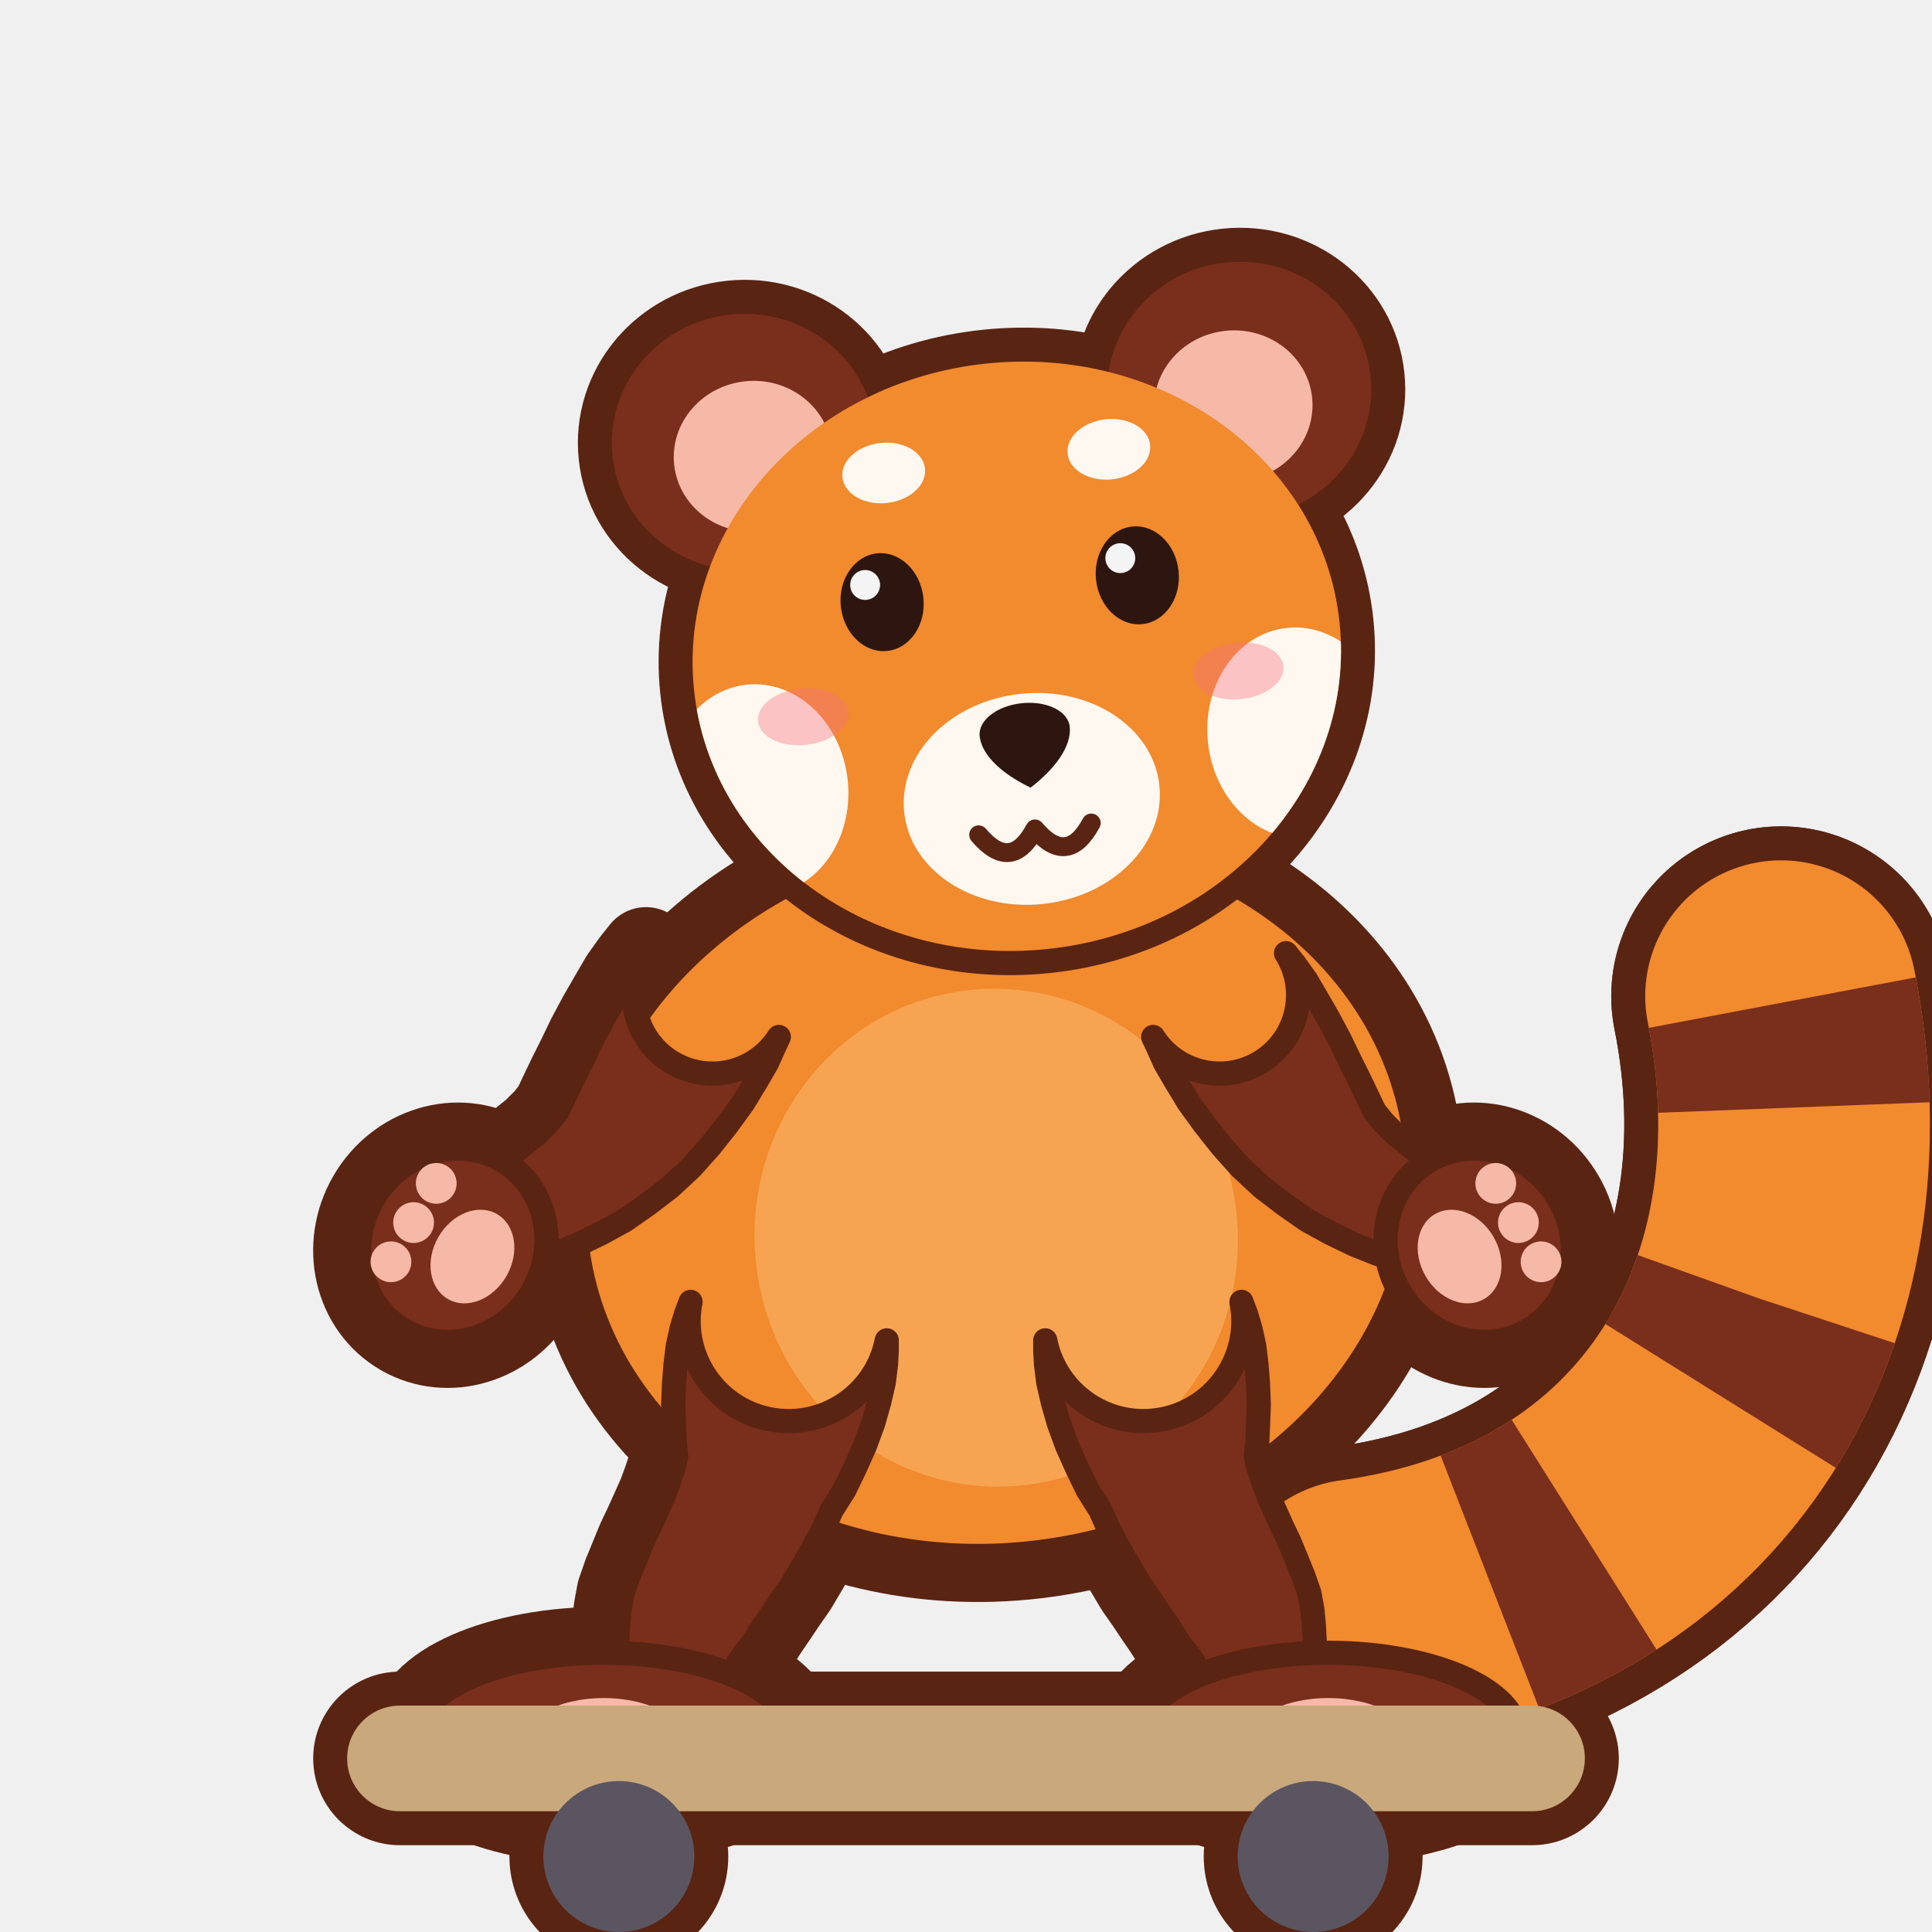
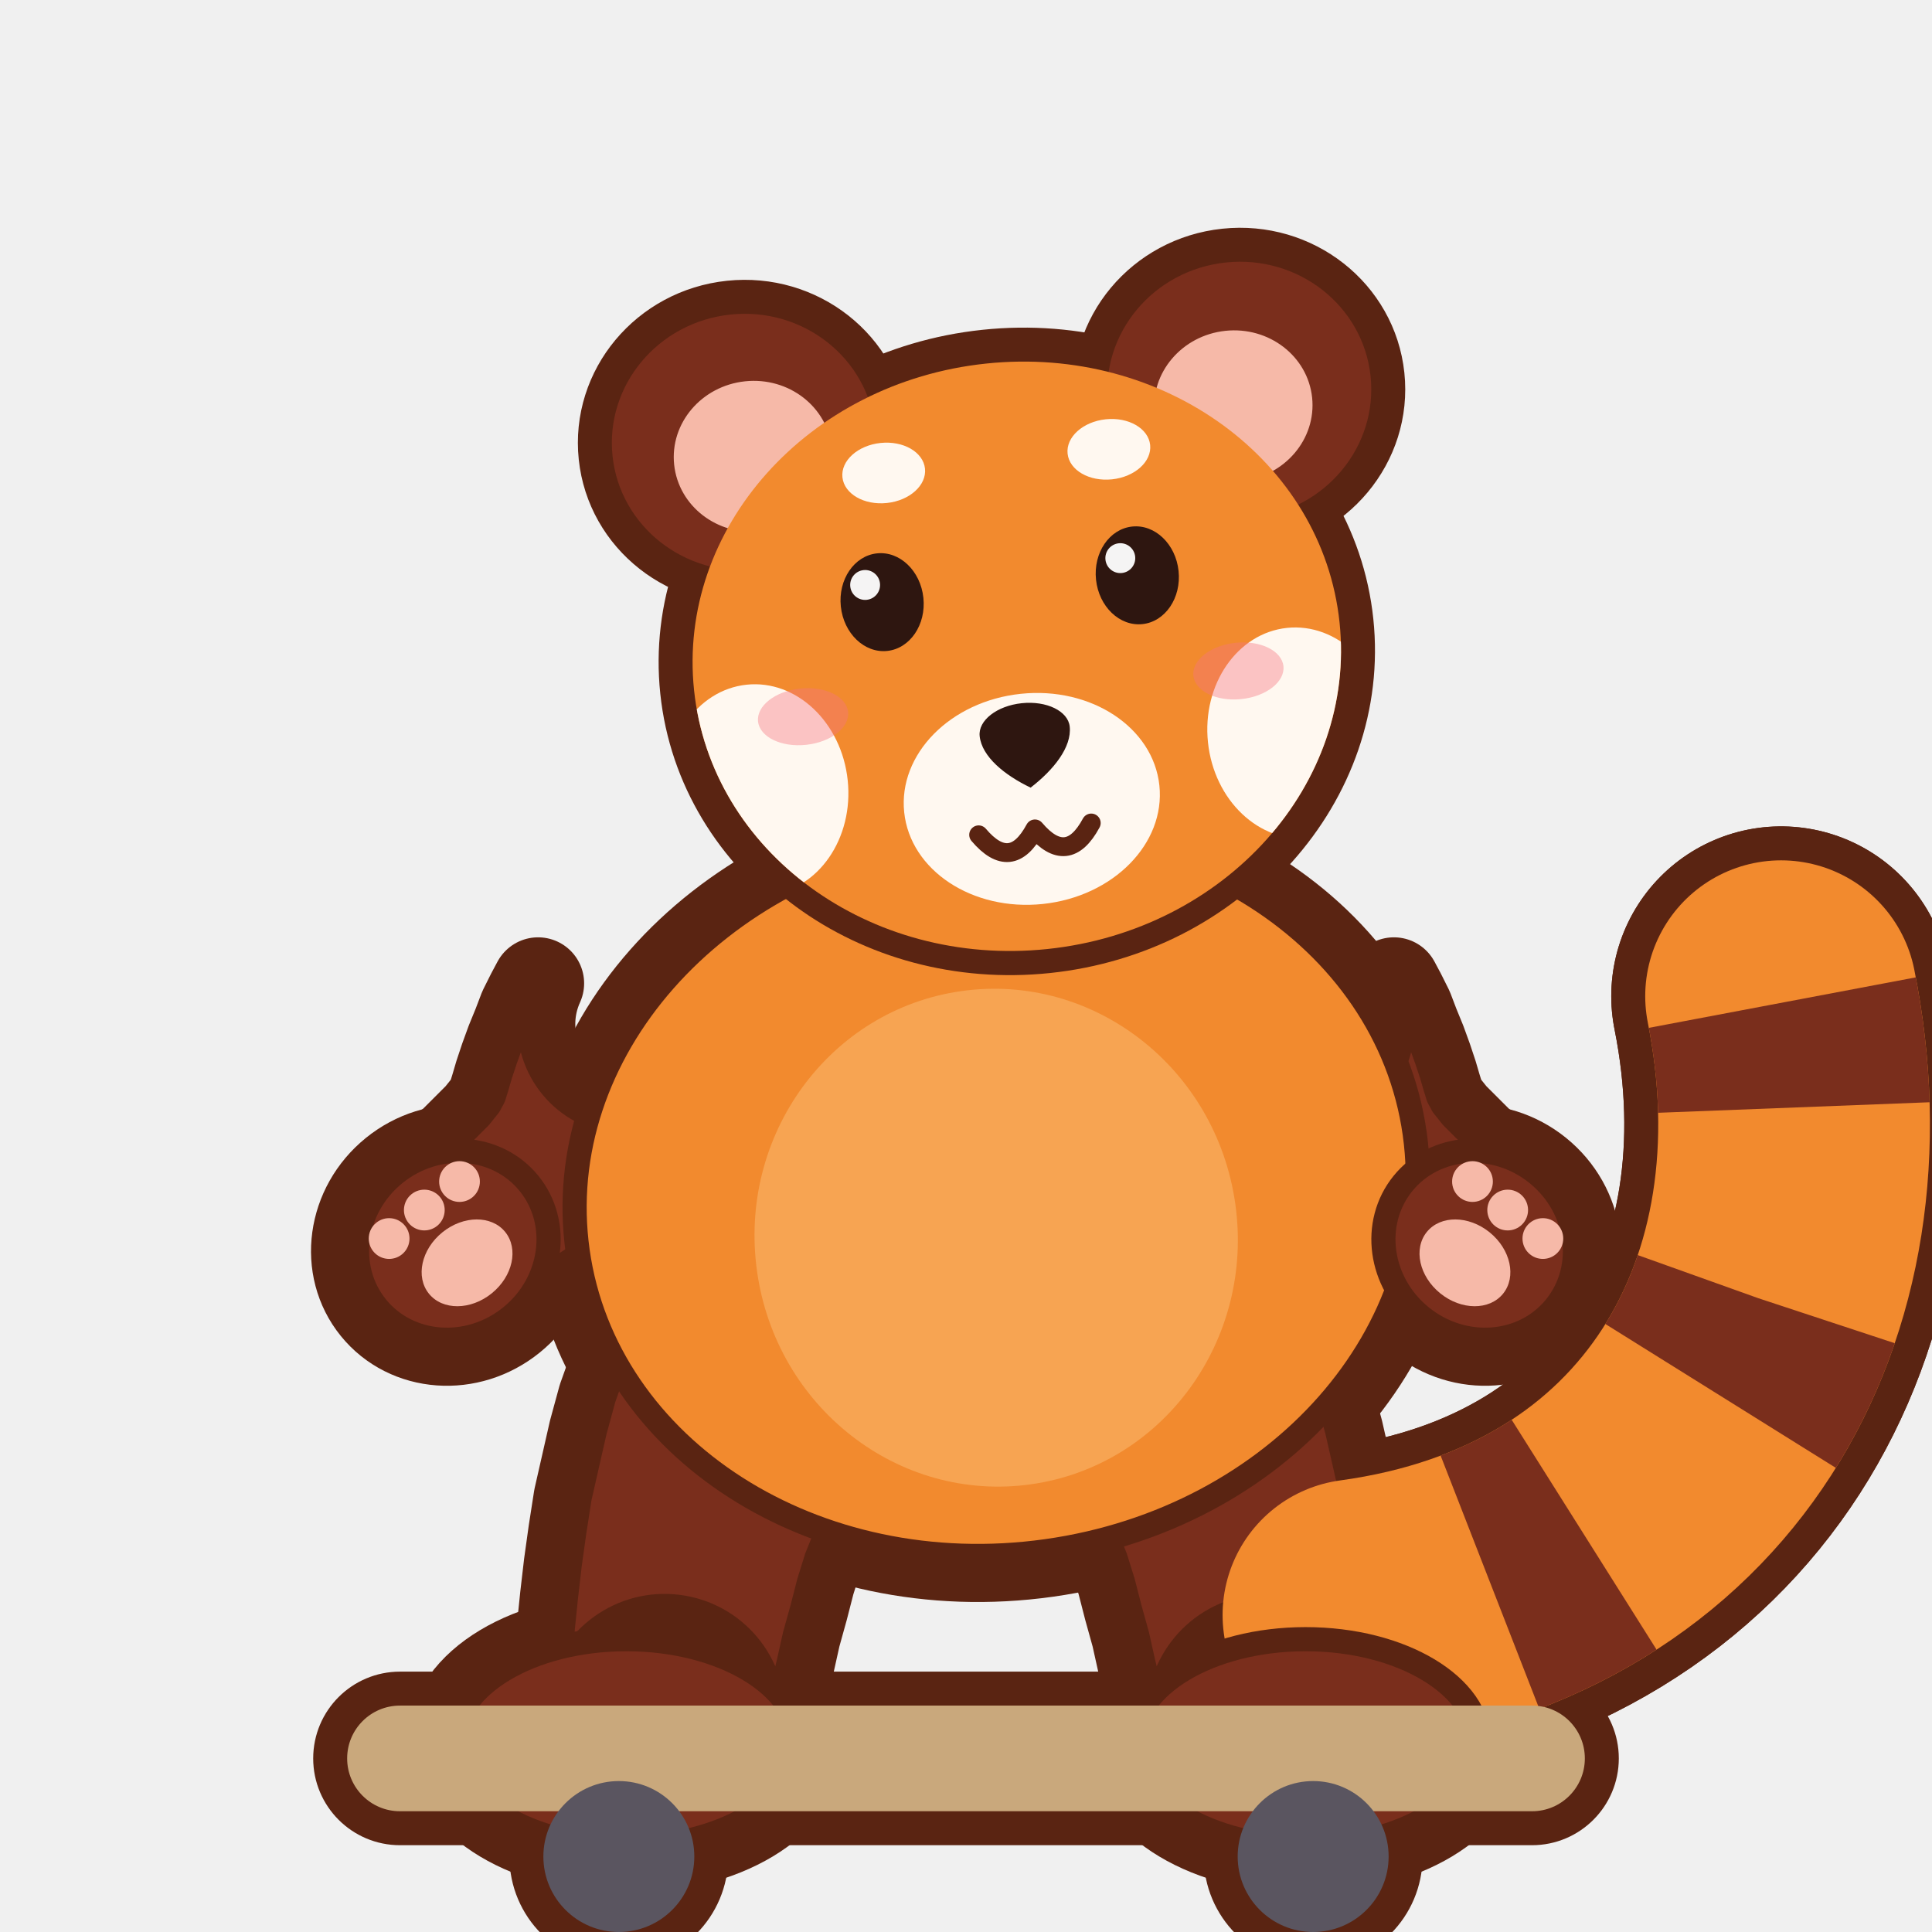
<svg xmlns="http://www.w3.org/2000/svg" viewBox="0 0 256 256" width="256" height="256" role="img" aria-labelledby="t-skateboarding_red_panda">
  <g class="outline">
+     <path d="M88.8 166.4L87.7 168.1L86.3 170.5L84.7 173.5L83.1 177.1L81.5 181.1L80.0 185.3L78.8 189.7L77.8 194.1L76.8 198.5L76.1 203.0L75.5 207.3L75.0 211.6L74.6 215.5L74.3 218.9L74.1 221.7L74.1 223.7A14.4 14.4 0 0 1 102.4 228.6L103.0 226.4L103.7 223.5L104.5 220.3L105.3 216.7L106.3 213.1L107.2 209.6L108.2 206.4L109.2 203.9L110.5 201.4L112.1 198.5L113.8 195.3L115.5 192.1L117.1 188.8L118.4 185.8L119.5 183.0L120.2 180.8A17.2 17.2 0 0 1 88.8 166.4Z" fill="#5A2412" stroke="#5A2412" stroke-width="12.2" stroke-linejoin="round" />
+     <path d="M135.8 180.8L136.5 183.0L137.6 185.8L138.9 188.8L140.5 192.1L142.2 195.3L143.9 198.5L145.5 201.4L146.8 203.9L147.8 206.4L148.8 209.6L149.7 213.1L150.7 216.7L151.5 220.3L152.3 223.5L153.0 226.4L153.6 228.6A14.4 14.4 0 0 1 181.9 223.7L181.9 221.7L181.7 218.9L181.4 215.5L181.0 211.6L180.5 207.3L179.9 203.0L179.2 198.5L178.2 194.1L177.2 189.7L176.0 185.3L174.5 181.1L172.9 177.1L171.3 173.5L169.7 170.5L168.3 168.1L167.2 166.4A17.2 17.2 0 0 1 135.8 180.8Z" fill="#5A2412" stroke="#5A2412" stroke-width="12.2" stroke-linejoin="round" />
    <path d="M180 214C224 208 244 172 236 132" stroke-linecap="round" fill="none" stroke="#5A2412" stroke-width="45.0" stroke-linejoin="round" />
    <path d="M180 214C224 208 244 172 236 132" fill="none" stroke="#5A2412" stroke-width="45.0" stroke-linejoin="round" stroke-linecap="round" />
+     <path d="M71.3 130.3L70.5 131.8L69.5 133.8L68.7 135.9L67.8 138.1L67.0 140.3L66.3 142.4L65.8 144.1L65.4 145.4L64.8 146.5L63.6 148.0L62.0 149.6L60.3 151.3L58.5 152.9L56.8 154.5L55.2 155.9L54.0 157.1A9.8 9.8 0 0 1 65.9 172.6L67.1 172.1L68.7 171.2L70.8 170.0L73.3 168.5L75.9 166.8L78.6 164.9L81.3 162.7L84.0 160.2L86.5 157.4L88.6 154.5L90.4 151.6L91.9 148.8L93.2 146.2L94.1 144.0L94.7 142.3L95.1 141.1A13.0 13.0 0 0 1 71.3 130.3Z" fill="#5A2412" stroke="#5A2412" stroke-width="12.2" stroke-linejoin="round" />
+     <path d="M160.9 141.1L161.3 142.3L161.9 144.0L162.8 146.2L164.1 148.8L165.6 151.6L167.4 154.5L169.5 157.4L172.0 160.2L174.7 162.7L177.4 164.9L180.1 166.8L182.7 168.5L185.2 170.0L187.3 171.2L188.9 172.1L190.1 172.6A9.8 9.8 0 0 1 202.0 157.1L200.8 155.9L199.2 154.5L197.5 152.9L195.7 151.3L194.0 149.6L192.4 148.0L191.2 146.5L190.6 145.4L190.2 144.1L189.7 142.4L189.0 140.3L188.2 138.1L187.3 135.9L186.5 133.8L185.5 131.8L184.7 130.3A13.0 13.0 0 0 1 160.9 141.1Z" fill="#5A2412" stroke="#5A2412" stroke-width="12.2" stroke-linejoin="round" />
    <ellipse cx="132" cy="158" rx="56" ry="48" transform="rotate(-8 132 158)" fill="#5A2412" stroke="#5A2412" stroke-width="12.2" stroke-linejoin="round" />
    <ellipse cx="132" cy="164" rx="32" ry="33" transform="rotate(-8 132 164)" fill="#5A2412" stroke="#5A2412" stroke-width="9" stroke-linejoin="round" />
-     <path d="M91.5 172.5L90.9 174.1L90.3 176.1L89.8 178.4L89.5 180.9L89.3 183.5L89.2 186.1L89.3 188.7L89.4 191.0L89.6 193.0L89.2 194.6L88.6 196.4L87.9 198.3L87.0 200.3L86.1 202.3L85.1 204.4L84.2 206.6L83.3 208.8L82.5 211.1L82.1 213.3L81.9 215.4L81.8 217.4L81.8 219.2L81.9 220.8L82.1 222.2L82.3 223.4L82.5 224.3L82.8 225.0A5.5 5.5 0 0 1 93.6 227.3L94.2 226.5L94.8 225.6L95.4 224.5L96.0 223.4L96.6 222.3L97.3 221.2L98.0 220.0L98.8 218.9L99.6 217.9L100.3 216.8L101.2 215.4L102.3 213.8L103.5 212.0L104.9 210.0L106.2 207.8L107.6 205.4L109.0 202.8L110.2 200.1L111.9 197.4L113.3 194.5L114.6 191.6L115.7 188.6L116.5 185.8L117.1 183.2L117.4 180.8L117.5 179.0L117.5 177.6A13.2 13.2 0 0 1 91.5 172.5Z" fill="#5A2412" stroke="#5A2412" stroke-width="12.2" stroke-linejoin="round" />
-     <ellipse cx="80" cy="230" rx="25" ry="11" fill="#5A2412" stroke="#5A2412" stroke-width="12.2" stroke-linejoin="round" />
-     <ellipse cx="80" cy="231" rx="11" ry="6" fill="#5A2412" stroke="#5A2412" stroke-width="9" stroke-linejoin="round" />
-     <path d="M138.5 177.6L138.5 179.0L138.6 180.8L138.9 183.2L139.5 185.8L140.3 188.6L141.4 191.6L142.7 194.5L144.1 197.4L145.8 200.1L147.0 202.8L148.4 205.4L149.8 207.8L151.1 210.0L152.5 212.0L153.7 213.8L154.8 215.4L155.7 216.8L156.4 217.9L157.2 218.9L158.0 220.0L158.7 221.2L159.4 222.3L160.0 223.4L160.6 224.5L161.2 225.6L161.8 226.5L162.4 227.3A5.5 5.5 0 0 1 173.2 225.0L173.5 224.3L173.7 223.4L173.9 222.2L174.1 220.8L174.2 219.2L174.2 217.4L174.1 215.4L173.9 213.3L173.5 211.1L172.7 208.8L171.8 206.6L170.9 204.4L169.9 202.3L169.0 200.3L168.1 198.3L167.4 196.4L166.8 194.6L166.4 193.0L166.6 191.0L166.7 188.7L166.8 186.1L166.7 183.5L166.5 180.9L166.2 178.4L165.7 176.1L165.1 174.1L164.5 172.5A13.2 13.2 0 0 1 138.5 177.6Z" fill="#5A2412" stroke="#5A2412" stroke-width="12.2" stroke-linejoin="round" />
-     <ellipse cx="176" cy="230" rx="25" ry="11" fill="#5A2412" stroke="#5A2412" stroke-width="12.2" stroke-linejoin="round" />
-     <ellipse cx="176" cy="231" rx="11" ry="6" fill="#5A2412" stroke="#5A2412" stroke-width="9" stroke-linejoin="round" />
+     <ellipse cx="83" cy="231" rx="23.0" ry="13.8" fill="#5A2412" stroke="#5A2412" stroke-width="12.2" stroke-linejoin="round" />
+     <circle cx="73" cy="229" r="2.8" fill="#5A2412" stroke="#5A2412" stroke-width="9" stroke-linejoin="round" />
+     <circle cx="83" cy="229" r="2.8" fill="#5A2412" stroke="#5A2412" stroke-width="9" stroke-linejoin="round" />
+     <circle cx="93" cy="229" r="2.8" fill="#5A2412" stroke="#5A2412" stroke-width="9" stroke-linejoin="round" />
+     <ellipse cx="173" cy="231" rx="23.0" ry="13.8" fill="#5A2412" stroke="#5A2412" stroke-width="12.2" stroke-linejoin="round" />
+     <circle cx="163" cy="229" r="2.8" fill="#5A2412" stroke="#5A2412" stroke-width="9" stroke-linejoin="round" />
+     <circle cx="173" cy="229" r="2.8" fill="#5A2412" stroke="#5A2412" stroke-width="9" stroke-linejoin="round" />
+     <circle cx="183" cy="229" r="2.8" fill="#5A2412" stroke="#5A2412" stroke-width="9" stroke-linejoin="round" />
    <rect x="46" y="226" width="164" height="14" rx="7" fill="#5A2412" stroke="#5A2412" stroke-width="9" stroke-linejoin="round" />
    <circle cx="82" cy="246" r="10" fill="#5A2412" stroke="#5A2412" stroke-width="9" stroke-linejoin="round" />
    <circle cx="174" cy="246" r="10" fill="#5A2412" stroke="#5A2412" stroke-width="9" stroke-linejoin="round" />
    <g transform="translate(134,80) rotate(-6) scale(0.5) translate(-128,-126)">
      <ellipse cx="62" cy="76" rx="35" ry="34" fill="#5A2412" stroke="#5A2412" stroke-width="18" stroke-linejoin="round" />
      <ellipse cx="64" cy="80" rx="21" ry="20" fill="#5A2412" stroke="#5A2412" stroke-width="18" stroke-linejoin="round" />
      <ellipse cx="194" cy="76" rx="35" ry="34" fill="#5A2412" stroke="#5A2412" stroke-width="18" stroke-linejoin="round" />
      <ellipse cx="192" cy="80" rx="21" ry="20" fill="#5A2412" stroke="#5A2412" stroke-width="18" stroke-linejoin="round" />
      <ellipse cx="128" cy="140" rx="86" ry="78" fill="#5A2412" stroke="#5A2412" stroke-width="18" stroke-linejoin="round" />
      <ellipse cx="94" cy="122" rx="11" ry="13" fill="#5A2412" stroke="#5A2412" stroke-width="18" stroke-linejoin="round" />
      <ellipse cx="162" cy="122" rx="11" ry="13" fill="#5A2412" stroke="#5A2412" stroke-width="18" stroke-linejoin="round" />
      <path d="M116 160a12 7.5 0 0 1 24 0c0 5.5-5.5 11-12 15-6.5-4-12-9.5-12-15z" fill="#5A2412" stroke="#5A2412" stroke-width="18" stroke-linejoin="round" />
    </g>
-     <path d="M85.6 126.3L84.4 127.8L82.9 129.9L81.5 132.3L80.0 134.9L78.5 137.7L77.2 140.4L75.9 143.0L74.8 145.3L73.9 147.2L72.7 148.7L71.1 150.3L69.1 151.9L67.0 153.6L64.8 155.1L62.6 156.6L60.6 157.9L58.8 159.2L57.5 160.3A5.2 5.2 0 0 1 62.3 169.5L63.8 169.2L65.7 168.7L68.0 168.0L70.7 167.1L73.6 166.1L76.6 164.9L79.7 163.4L82.8 161.7L85.8 159.6L88.8 157.3L91.6 154.7L94.1 151.9L96.4 149.0L98.5 146.1L100.2 143.3L101.6 140.9L102.5 138.9L103.2 137.4A10.3 10.3 0 0 1 85.6 126.3Z" fill="#5A2412" stroke="#5A2412" stroke-width="12.2" stroke-linejoin="round" />
-     <g transform="rotate(-60 60 165)">
+     <g transform="rotate(-39 60 165)">
      <ellipse cx="60" cy="165" rx="13" ry="12.2" fill="#5A2412" stroke="#5A2412" stroke-width="12.2" stroke-linejoin="round" />
      <ellipse cx="60" cy="168" rx="6.5" ry="5.2" fill="#5A2412" stroke="#5A2412" stroke-width="9" stroke-linejoin="round" />
      <circle cx="54" cy="159" r="2.7" fill="#5A2412" stroke="#5A2412" stroke-width="9" stroke-linejoin="round" />
      <circle cx="60" cy="159" r="2.7" fill="#5A2412" stroke="#5A2412" stroke-width="9" stroke-linejoin="round" />
      <circle cx="66" cy="159" r="2.7" fill="#5A2412" stroke="#5A2412" stroke-width="9" stroke-linejoin="round" />
    </g>
-     <path d="M152.8 137.4L153.5 138.9L154.4 140.9L155.8 143.3L157.5 146.1L159.6 149.0L161.9 151.9L164.4 154.7L167.2 157.3L170.2 159.6L173.2 161.7L176.3 163.4L179.4 164.9L182.4 166.1L185.3 167.1L188.0 168.0L190.3 168.7L192.2 169.2L193.7 169.5A5.2 5.2 0 0 1 198.5 160.3L197.2 159.2L195.4 157.9L193.4 156.6L191.2 155.1L189.0 153.6L186.9 151.9L184.9 150.3L183.3 148.7L182.1 147.2L181.2 145.3L180.1 143.0L178.8 140.4L177.5 137.7L176.0 134.9L174.5 132.3L173.1 129.9L171.6 127.8L170.4 126.3A10.3 10.3 0 0 1 152.8 137.4Z" fill="#5A2412" stroke="#5A2412" stroke-width="12.2" stroke-linejoin="round" />
-     <g transform="rotate(60 196 165)">
+     <g transform="rotate(39 196 165)">
      <ellipse cx="196" cy="165" rx="13" ry="12.2" fill="#5A2412" stroke="#5A2412" stroke-width="12.2" stroke-linejoin="round" />
      <ellipse cx="196" cy="168" rx="6.5" ry="5.2" fill="#5A2412" stroke="#5A2412" stroke-width="9" stroke-linejoin="round" />
      <circle cx="190" cy="159" r="2.7" fill="#5A2412" stroke="#5A2412" stroke-width="9" stroke-linejoin="round" />
      <circle cx="196" cy="159" r="2.7" fill="#5A2412" stroke="#5A2412" stroke-width="9" stroke-linejoin="round" />
      <circle cx="202" cy="159" r="2.7" fill="#5A2412" stroke="#5A2412" stroke-width="9" stroke-linejoin="round" />
    </g>
  </g>
+   <path d="M88.8 166.4L87.7 168.1L86.3 170.5L84.7 173.5L83.1 177.1L81.5 181.1L80.0 185.3L78.8 189.7L77.8 194.1L76.8 198.5L76.1 203.0L75.5 207.3L75.0 211.6L74.6 215.5L74.3 218.9L74.1 221.7L74.1 223.7A14.4 14.4 0 0 1 102.4 228.6L103.0 226.4L103.7 223.5L104.5 220.3L105.3 216.7L106.3 213.1L107.2 209.6L108.2 206.4L109.2 203.9L110.5 201.4L112.1 198.5L113.8 195.3L115.5 192.1L117.1 188.8L118.4 185.8L119.5 183.0L120.2 180.8A17.2 17.2 0 0 1 88.8 166.4Z" fill="#7A2E1C" stroke="#5A2412" stroke-width="3.2" stroke-linejoin="round" />
+   <path d="M135.8 180.8L136.5 183.0L137.6 185.8L138.9 188.8L140.5 192.1L142.2 195.3L143.9 198.5L145.5 201.4L146.8 203.9L147.8 206.4L148.8 209.6L149.7 213.1L150.7 216.7L151.5 220.3L152.3 223.5L153.0 226.4L153.6 228.6A14.4 14.4 0 0 1 181.9 223.7L181.9 221.7L181.7 218.9L181.4 215.5L181.0 211.6L180.5 207.3L179.9 203.0L179.2 198.5L178.2 194.1L177.2 189.7L176.0 185.3L174.5 181.1L172.9 177.1L171.3 173.5L169.7 170.5L168.3 168.1L167.2 166.4A17.2 17.2 0 0 1 135.8 180.8Z" fill="#7A2E1C" stroke="#5A2412" stroke-width="3.2" stroke-linejoin="round" />
  <path d="M180 214C224 208 244 172 236 132" fill="none" stroke="#F28A2E" stroke-width="36" stroke-linecap="round" />
  <path d="M180 214C224 208 244 172 236 132" fill="none" stroke="#7A2E1C" stroke-width="36" stroke-dasharray="14 26" stroke-dashoffset="22" />
+   <path d="M71.3 130.3L70.5 131.8L69.5 133.8L68.7 135.9L67.8 138.1L67.0 140.3L66.3 142.4L65.8 144.1L65.4 145.4L64.8 146.5L63.6 148.0L62.0 149.6L60.3 151.3L58.5 152.9L56.8 154.5L55.2 155.9L54.0 157.1A9.8 9.8 0 0 1 65.9 172.6L67.1 172.1L68.7 171.2L70.8 170.0L73.3 168.5L75.9 166.8L78.6 164.9L81.3 162.7L84.0 160.2L86.5 157.4L88.6 154.5L90.4 151.6L91.9 148.8L93.2 146.2L94.1 144.0L94.7 142.3L95.1 141.1A13.0 13.0 0 0 1 71.3 130.3Z" fill="#7A2E1C" stroke="#5A2412" stroke-width="3.2" stroke-linejoin="round" />
+   <path d="M160.9 141.1L161.3 142.3L161.9 144.0L162.8 146.2L164.1 148.8L165.6 151.6L167.4 154.5L169.5 157.4L172.0 160.2L174.7 162.7L177.4 164.9L180.1 166.8L182.7 168.5L185.2 170.0L187.3 171.2L188.9 172.1L190.1 172.6A9.8 9.8 0 0 1 202.0 157.1L200.8 155.9L199.2 154.5L197.5 152.9L195.7 151.3L194.0 149.6L192.4 148.0L191.2 146.5L190.6 145.4L190.2 144.1L189.7 142.4L189.0 140.3L188.2 138.1L187.3 135.9L186.5 133.8L185.5 131.8L184.7 130.3A13.0 13.0 0 0 1 160.9 141.1Z" fill="#7A2E1C" stroke="#5A2412" stroke-width="3.2" stroke-linejoin="round" />
  <ellipse cx="132" cy="158" rx="56" ry="48" transform="rotate(-8 132 158)" fill="#F28A2E" stroke="#5A2412" stroke-width="3.2" />
  <ellipse cx="132" cy="164" rx="32" ry="33" fill="#F7A452" transform="rotate(-8 132 164)" />
-   <path d="M91.5 172.5L90.9 174.1L90.3 176.1L89.8 178.4L89.5 180.9L89.3 183.5L89.2 186.1L89.3 188.7L89.4 191.0L89.6 193.0L89.2 194.6L88.6 196.4L87.9 198.3L87.0 200.3L86.1 202.3L85.1 204.4L84.2 206.6L83.3 208.8L82.5 211.1L82.1 213.3L81.9 215.4L81.8 217.4L81.8 219.2L81.9 220.8L82.1 222.2L82.3 223.4L82.5 224.3L82.8 225.0A5.5 5.5 0 0 1 93.6 227.3L94.2 226.5L94.8 225.6L95.4 224.5L96.0 223.4L96.6 222.3L97.3 221.2L98.0 220.0L98.8 218.9L99.6 217.9L100.3 216.8L101.2 215.4L102.3 213.8L103.5 212.0L104.9 210.0L106.2 207.8L107.6 205.4L109.0 202.8L110.2 200.1L111.9 197.4L113.3 194.5L114.6 191.6L115.7 188.6L116.5 185.8L117.1 183.2L117.4 180.8L117.5 179.0L117.5 177.6A13.2 13.2 0 0 1 91.5 172.5Z" fill="#7A2E1C" stroke="#5A2412" stroke-width="3.2" stroke-linejoin="round" />
-   <ellipse cx="80" cy="230" rx="25" ry="11" fill="#7A2E1C" stroke="#5A2412" stroke-width="3.2" />
-   <ellipse cx="80" cy="231" rx="11" ry="6" fill="#F6B9A8" />
-   <path d="M138.5 177.6L138.5 179.0L138.6 180.8L138.9 183.2L139.5 185.8L140.3 188.6L141.4 191.6L142.7 194.5L144.1 197.4L145.8 200.1L147.0 202.8L148.4 205.4L149.8 207.8L151.1 210.0L152.5 212.0L153.7 213.8L154.8 215.4L155.7 216.8L156.4 217.9L157.2 218.9L158.0 220.0L158.7 221.2L159.4 222.3L160.0 223.4L160.6 224.5L161.2 225.6L161.8 226.5L162.4 227.3A5.5 5.5 0 0 1 173.2 225.0L173.5 224.3L173.7 223.4L173.9 222.2L174.1 220.8L174.2 219.2L174.2 217.4L174.1 215.4L173.9 213.3L173.5 211.1L172.7 208.8L171.8 206.6L170.9 204.4L169.9 202.3L169.0 200.3L168.1 198.3L167.4 196.4L166.8 194.6L166.4 193.0L166.6 191.0L166.7 188.7L166.8 186.1L166.7 183.5L166.5 180.9L166.2 178.4L165.7 176.1L165.1 174.1L164.5 172.5A13.2 13.2 0 0 1 138.5 177.6Z" fill="#7A2E1C" stroke="#5A2412" stroke-width="3.2" stroke-linejoin="round" />
-   <ellipse cx="176" cy="230" rx="25" ry="11" fill="#7A2E1C" stroke="#5A2412" stroke-width="3.2" />
-   <ellipse cx="176" cy="231" rx="11" ry="6" fill="#F6B9A8" />
+   <ellipse cx="83" cy="231" rx="23.0" ry="13.8" fill="#7A2E1C" stroke="#5A2412" stroke-width="3.2" />
+   <circle cx="73" cy="229" r="2.8" fill="#F6B9A8" />
+   <circle cx="83" cy="229" r="2.8" fill="#F6B9A8" />
+   <circle cx="93" cy="229" r="2.8" fill="#F6B9A8" />
+   <ellipse cx="173" cy="231" rx="23.0" ry="13.8" fill="#7A2E1C" stroke="#5A2412" stroke-width="3.2" />
+   <circle cx="163" cy="229" r="2.8" fill="#F6B9A8" />
+   <circle cx="173" cy="229" r="2.8" fill="#F6B9A8" />
+   <circle cx="183" cy="229" r="2.8" fill="#F6B9A8" />
  <rect x="46" y="226" width="164" height="14" rx="7" fill="#C9A87C" />
  <circle cx="82" cy="246" r="10" fill="#5A5560" />
  <circle cx="174" cy="246" r="10" fill="#5A5560" />
  <g transform="translate(134,80) rotate(-6) scale(0.5) translate(-128,-126)">
    <g class="outline">
      <ellipse cx="62" cy="76" rx="35" ry="34" fill="#5A2412" stroke="#5A2412" stroke-width="12.8" stroke-linejoin="round" />
      <ellipse cx="64" cy="80" rx="21" ry="20" fill="#5A2412" stroke="#5A2412" stroke-width="12.8" stroke-linejoin="round" />
      <ellipse cx="194" cy="76" rx="35" ry="34" fill="#5A2412" stroke="#5A2412" stroke-width="12.8" stroke-linejoin="round" />
      <ellipse cx="192" cy="80" rx="21" ry="20" fill="#5A2412" stroke="#5A2412" stroke-width="12.8" stroke-linejoin="round" />
      <ellipse cx="128" cy="140" rx="86" ry="78" fill="#5A2412" stroke="#5A2412" stroke-width="12.8" stroke-linejoin="round" />
      <ellipse cx="94" cy="122" rx="11" ry="13" fill="#5A2412" stroke="#5A2412" stroke-width="12.8" stroke-linejoin="round" />
      <ellipse cx="162" cy="122" rx="11" ry="13" fill="#5A2412" stroke="#5A2412" stroke-width="12.8" stroke-linejoin="round" />
      <path d="M116 160a12 7.5 0 0 1 24 0c0 5.5-5.5 11-12 15-6.5-4-12-9.5-12-15z" fill="#5A2412" stroke="#5A2412" stroke-width="12.8" stroke-linejoin="round" />
      <path d="M113 186q7.5 11 15 0 q7.5 11 15 0" stroke-linecap="round" fill="none" stroke="#5A2412" stroke-width="17.8" stroke-linejoin="round" />
    </g>
    <ellipse cx="62" cy="76" rx="35" ry="34" fill="#7A2E1C" />
    <ellipse cx="64" cy="80" rx="21" ry="20" fill="#F6B9A8" />
    <ellipse cx="194" cy="76" rx="35" ry="34" fill="#7A2E1C" />
    <ellipse cx="192" cy="80" rx="21" ry="20" fill="#F6B9A8" />
    <ellipse cx="128" cy="140" rx="86" ry="78" fill="#F28A2E" />
    <defs>
      <clipPath id="clip-red_panda">
        <ellipse cx="128" cy="140" rx="86" ry="78" />
      </clipPath>
    </defs>
    <g clip-path="url(#clip-red_panda)">
      <ellipse cx="98" cy="88" rx="11" ry="8" fill="#FFF8F0" />
      <ellipse cx="158" cy="88" rx="11" ry="8" fill="#FFF8F0" />
      <ellipse cx="56" cy="168" rx="24" ry="28" fill="#FFF8F0" />
      <ellipse cx="200" cy="168" rx="24" ry="28" fill="#FFF8F0" />
      <ellipse cx="128" cy="178" rx="34" ry="28" fill="#FFF8F0" />
    </g>
    <ellipse cx="94" cy="122" rx="11" ry="13" fill="#2E1610" />
    <circle cx="90" cy="117" r="3.96" fill="#FFFFFF" opacity="0.95" />
    <ellipse cx="162" cy="122" rx="11" ry="13" fill="#2E1610" />
    <circle cx="158" cy="117" r="3.96" fill="#FFFFFF" opacity="0.95" />
    <ellipse cx="70" cy="150" rx="12" ry="7.5" fill="#F4737F" opacity="0.4" />
    <ellipse cx="186" cy="150" rx="12" ry="7.5" fill="#F4737F" opacity="0.4" />
    <path d="M116 160a12 7.5 0 0 1 24 0c0 5.5-5.5 11-12 15-6.5-4-12-9.5-12-15z" fill="#2E1610" />
    <path d="M113 186q7.5 11 15 0 q7.5 11 15 0" fill="none" stroke="#5A2412" stroke-width="5" stroke-linecap="round" stroke-linejoin="round" />
  </g>
-   <path d="M85.6 126.3L84.4 127.8L82.9 129.9L81.5 132.3L80.0 134.9L78.5 137.7L77.2 140.4L75.9 143.0L74.8 145.3L73.9 147.2L72.7 148.7L71.1 150.3L69.1 151.9L67.0 153.6L64.8 155.1L62.6 156.6L60.6 157.9L58.8 159.2L57.5 160.3A5.2 5.2 0 0 1 62.3 169.5L63.8 169.2L65.7 168.7L68.0 168.0L70.7 167.1L73.6 166.1L76.6 164.9L79.7 163.4L82.8 161.7L85.8 159.6L88.8 157.3L91.6 154.7L94.1 151.9L96.4 149.0L98.5 146.1L100.2 143.3L101.6 140.9L102.5 138.9L103.2 137.4A10.3 10.3 0 0 1 85.6 126.3Z" fill="#7A2E1C" stroke="#5A2412" stroke-width="3.2" stroke-linejoin="round" />
-   <g transform="rotate(-60 60 165)">
+   <g transform="rotate(-39 60 165)">
    <ellipse cx="60" cy="165" rx="13" ry="12.2" fill="#7A2E1C" stroke="#5A2412" stroke-width="3.2" />
    <ellipse cx="60" cy="168" rx="6.5" ry="5.2" fill="#F6B9A8" />
    <circle cx="54" cy="159" r="2.7" fill="#F6B9A8" />
    <circle cx="60" cy="159" r="2.7" fill="#F6B9A8" />
    <circle cx="66" cy="159" r="2.7" fill="#F6B9A8" />
  </g>
-   <path d="M152.8 137.4L153.5 138.9L154.4 140.9L155.8 143.3L157.5 146.1L159.6 149.0L161.9 151.9L164.4 154.7L167.2 157.3L170.2 159.6L173.2 161.7L176.3 163.4L179.4 164.9L182.4 166.1L185.3 167.1L188.0 168.0L190.3 168.7L192.2 169.2L193.7 169.5A5.2 5.2 0 0 1 198.5 160.3L197.2 159.2L195.4 157.9L193.4 156.6L191.2 155.1L189.0 153.6L186.9 151.9L184.9 150.3L183.3 148.7L182.1 147.2L181.2 145.3L180.1 143.0L178.8 140.4L177.5 137.7L176.0 134.9L174.5 132.3L173.1 129.9L171.6 127.8L170.4 126.3A10.3 10.3 0 0 1 152.8 137.4Z" fill="#7A2E1C" stroke="#5A2412" stroke-width="3.2" stroke-linejoin="round" />
-   <g transform="rotate(60 196 165)">
+   <g transform="rotate(39 196 165)">
    <ellipse cx="196" cy="165" rx="13" ry="12.2" fill="#7A2E1C" stroke="#5A2412" stroke-width="3.2" />
    <ellipse cx="196" cy="168" rx="6.5" ry="5.2" fill="#F6B9A8" />
    <circle cx="190" cy="159" r="2.7" fill="#F6B9A8" />
    <circle cx="196" cy="159" r="2.7" fill="#F6B9A8" />
    <circle cx="202" cy="159" r="2.7" fill="#F6B9A8" />
  </g>
</svg>
